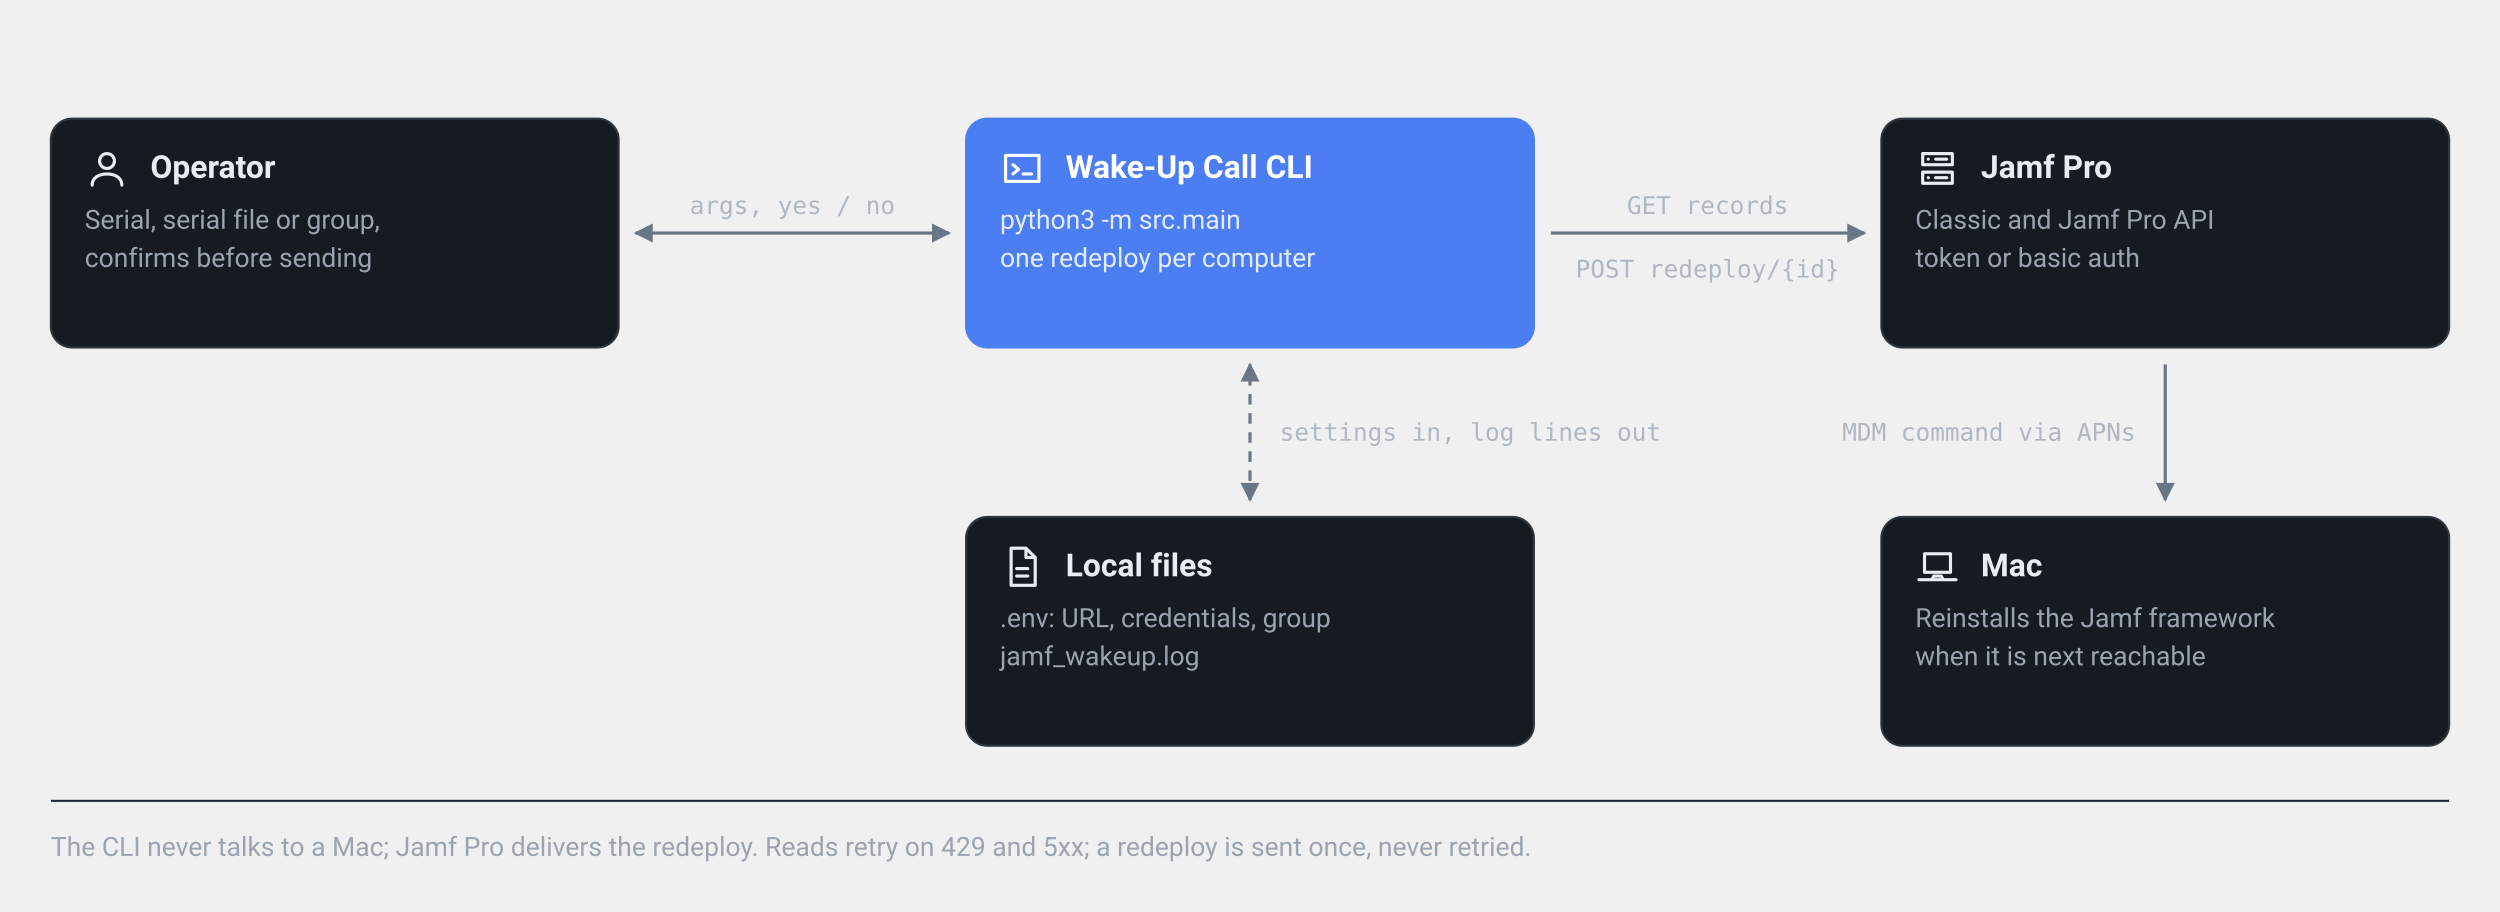
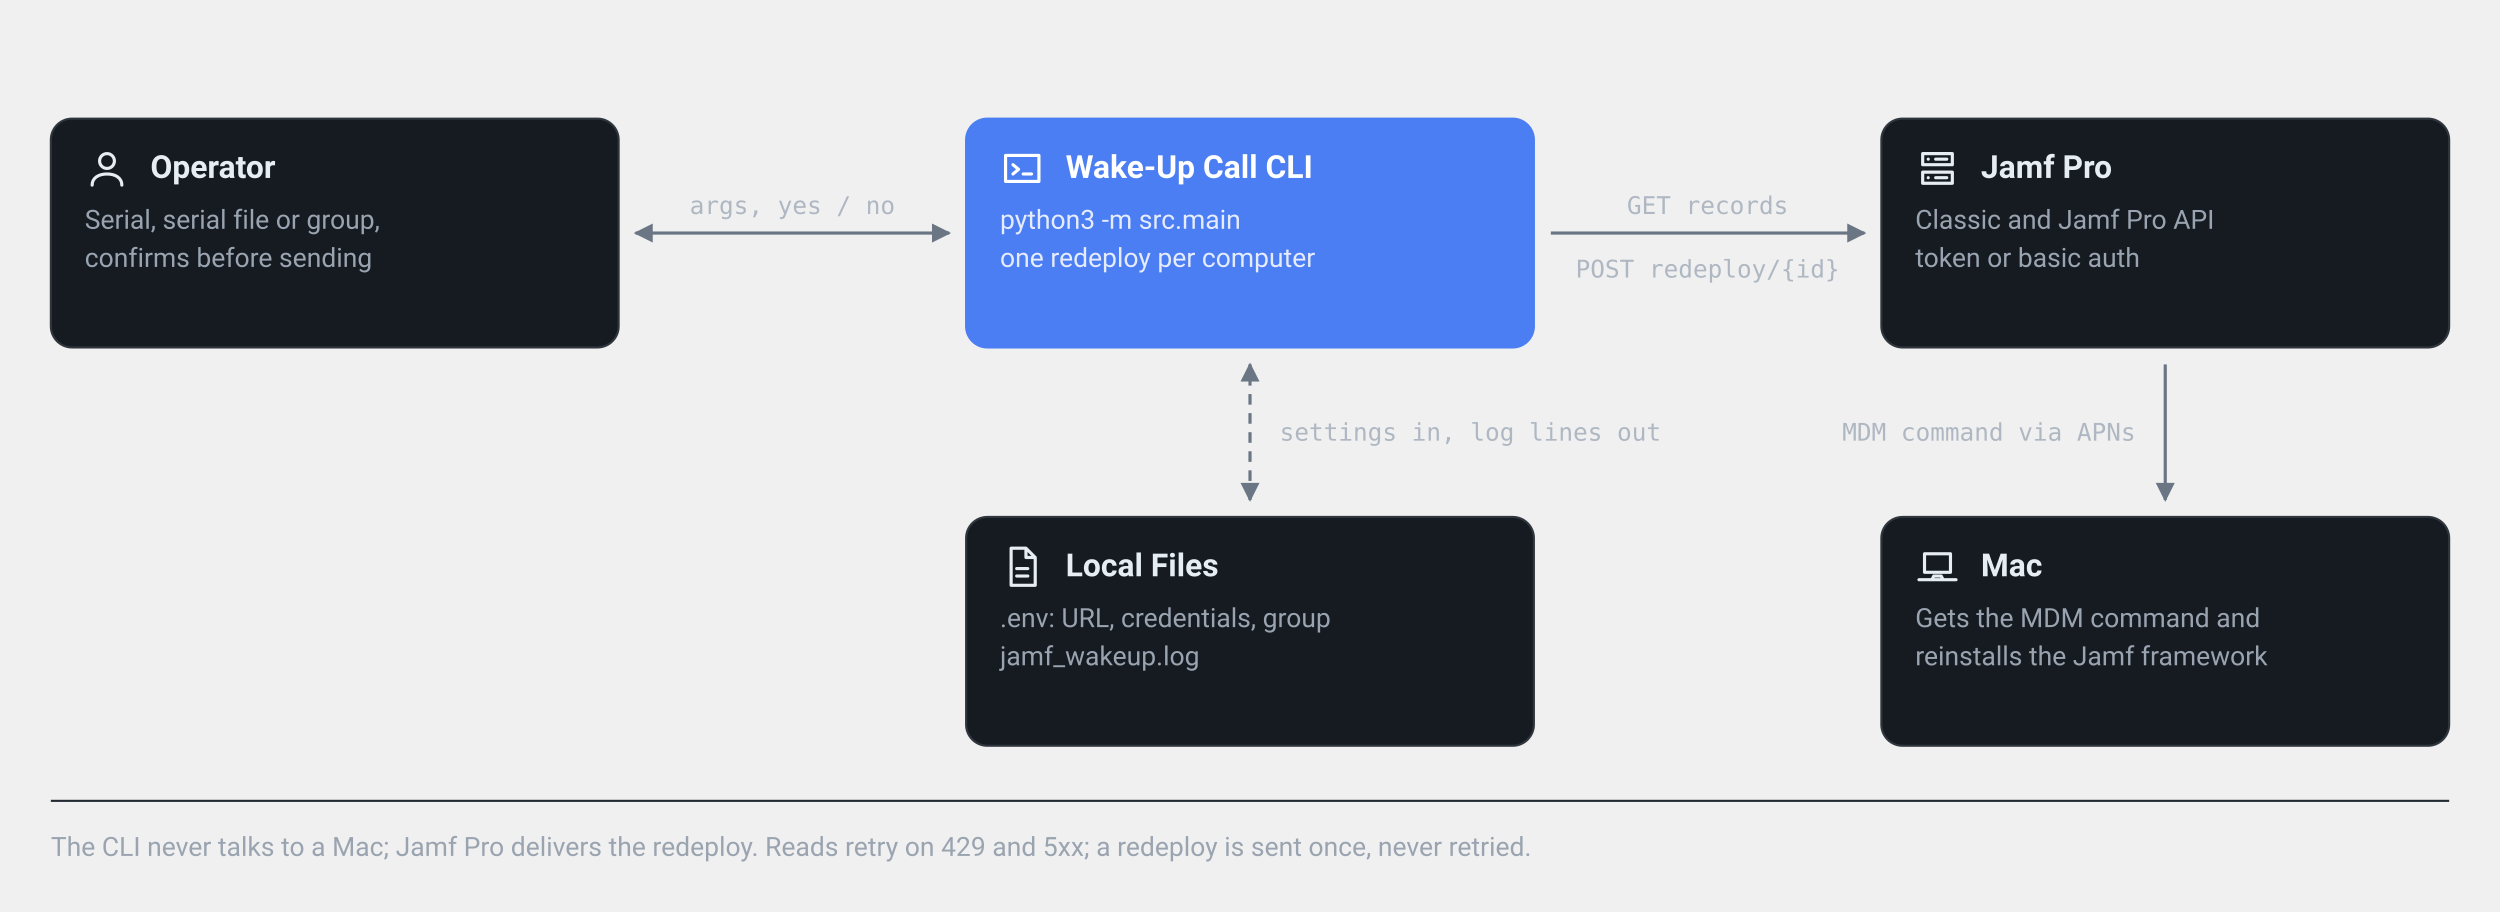
<svg xmlns="http://www.w3.org/2000/svg" viewBox="0 0 1180 430" width="1180" height="430" role="img" aria-label="The operator runs the wake-up CLI with a serial, a serial file or a dynamic group. The CLI reads its settings from .env, reads computer records from Jamf Pro and posts one management-framework redeploy per computer. Jamf Pro sends the MDM command to the Mac over APNs. The CLI never talks to a Mac.">
  <defs>
    <marker id="a" viewBox="0 0 10 10" refX="9" refY="5" markerWidth="6" markerHeight="6" orient="auto-start-reverse">
      <path d="M0 0 10 5 0 10z" fill="#6b7684" />
    </marker>
    <marker id="b" viewBox="0 0 10 10" refX="1" refY="5" markerWidth="6" markerHeight="6" orient="auto">
      <path d="M10 0 0 5 10 10z" fill="#6b7684" />
    </marker>
  </defs>
  <rect x="24" y="56" width="268" height="108" rx="10" fill="#161b22" stroke="#30363d" stroke-width="1" />
  <g transform="translate(40.0,69.0) scale(0.875)" fill="none" stroke="#e6edf3" stroke-width="1.7" stroke-linecap="round" stroke-linejoin="round">
    <path d="M12 12a4 4 0 1 0 0-8 4 4 0 0 0 0 8z M4 21c0-4 3.6-6 8-6s8 2 8 6" />
  </g>
  <text x="71.0" y="84.0" font-family="system-ui,-apple-system,'Segoe UI',Roboto,Helvetica,Arial,sans-serif" font-size="15" fill="#e6edf3" text-anchor="start" font-weight="600">Operator</text>
  <text x="40.0" y="108.0" font-family="system-ui,-apple-system,'Segoe UI',Roboto,Helvetica,Arial,sans-serif" font-size="12.5" fill="#9aa4b0" text-anchor="start">Serial, serial file or group,</text>
  <text x="40.0" y="126.0" font-family="system-ui,-apple-system,'Segoe UI',Roboto,Helvetica,Arial,sans-serif" font-size="12.5" fill="#9aa4b0" text-anchor="start">confirms before sending</text>
  <rect x="456" y="56" width="268" height="108" rx="10" fill="#4c7ef3" stroke="#4c7ef3" stroke-width="1" />
  <g transform="translate(472.0,69.0) scale(0.875)" fill="none" stroke="#ffffff" stroke-width="1.7" stroke-linecap="round" stroke-linejoin="round">
    <path d="M3 5h18v14H3z M7 10l3 2.5L7 15 M12.5 15h4.5" />
  </g>
  <text x="503.0" y="84.0" font-family="system-ui,-apple-system,'Segoe UI',Roboto,Helvetica,Arial,sans-serif" font-size="15" fill="#ffffff" text-anchor="start" font-weight="600">Wake-Up Call CLI</text>
  <text x="472.0" y="108.0" font-family="system-ui,-apple-system,'Segoe UI',Roboto,Helvetica,Arial,sans-serif" font-size="12.5" fill="#ffffff" text-anchor="start" opacity="0.85">python3 -m src.main</text>
  <text x="472.0" y="126.0" font-family="system-ui,-apple-system,'Segoe UI',Roboto,Helvetica,Arial,sans-serif" font-size="12.5" fill="#ffffff" text-anchor="start" opacity="0.85">one redeploy per computer</text>
  <rect x="888" y="56" width="268" height="108" rx="10" fill="#161b22" stroke="#30363d" stroke-width="1" />
  <g transform="translate(904.0,69.0) scale(0.875)" fill="none" stroke="#e6edf3" stroke-width="1.7" stroke-linecap="round" stroke-linejoin="round">
    <path d="M4 4h16v6H4z M4 14h16v6H4z M7 7h.01 M7 17h.01 M11 7h6 M11 17h6" />
  </g>
  <text x="935.0" y="84.0" font-family="system-ui,-apple-system,'Segoe UI',Roboto,Helvetica,Arial,sans-serif" font-size="15" fill="#e6edf3" text-anchor="start" font-weight="600">Jamf Pro</text>
  <text x="904.0" y="108.0" font-family="system-ui,-apple-system,'Segoe UI',Roboto,Helvetica,Arial,sans-serif" font-size="12.5" fill="#9aa4b0" text-anchor="start">Classic and Jamf Pro API</text>
  <text x="904.0" y="126.0" font-family="system-ui,-apple-system,'Segoe UI',Roboto,Helvetica,Arial,sans-serif" font-size="12.5" fill="#9aa4b0" text-anchor="start">token or basic auth</text>
  <rect x="456" y="244" width="268" height="108" rx="10" fill="#161b22" stroke="#30363d" stroke-width="1" />
  <g transform="translate(472.0,257.0) scale(0.875)" fill="none" stroke="#e6edf3" stroke-width="1.7" stroke-linecap="round" stroke-linejoin="round">
    <path d="M6 2h8l5 5v15H6z M14 2v5h5 M9 13h6 M9 17h6" />
  </g>
-   <text x="503.0" y="272.0" font-family="system-ui,-apple-system,'Segoe UI',Roboto,Helvetica,Arial,sans-serif" font-size="15" fill="#e6edf3" text-anchor="start" font-weight="600">Local files</text>
+   <text x="503.0" y="272.0" font-family="system-ui,-apple-system,'Segoe UI',Roboto,Helvetica,Arial,sans-serif" font-size="15" fill="#e6edf3" text-anchor="start" font-weight="600">Local Files</text>
  <text x="472.0" y="296.0" font-family="system-ui,-apple-system,'Segoe UI',Roboto,Helvetica,Arial,sans-serif" font-size="12.5" fill="#9aa4b0" text-anchor="start">.env: URL, credentials, group</text>
  <text x="472.0" y="314.0" font-family="system-ui,-apple-system,'Segoe UI',Roboto,Helvetica,Arial,sans-serif" font-size="12.5" fill="#9aa4b0" text-anchor="start">jamf_wakeup.log</text>
  <rect x="888" y="244" width="268" height="108" rx="10" fill="#161b22" stroke="#30363d" stroke-width="1" />
  <g transform="translate(904.0,257.0) scale(0.875)" fill="none" stroke="#e6edf3" stroke-width="1.7" stroke-linecap="round" stroke-linejoin="round">
    <path d="M5 5h14v10H5z M2 19h20 M9 19l1-2h4l1 2" />
  </g>
  <text x="935.0" y="272.0" font-family="system-ui,-apple-system,'Segoe UI',Roboto,Helvetica,Arial,sans-serif" font-size="15" fill="#e6edf3" text-anchor="start" font-weight="600">Mac</text>
-   <text x="904.0" y="296.0" font-family="system-ui,-apple-system,'Segoe UI',Roboto,Helvetica,Arial,sans-serif" font-size="12.5" fill="#9aa4b0" text-anchor="start">Reinstalls the Jamf framework</text>
-   <text x="904.0" y="314.0" font-family="system-ui,-apple-system,'Segoe UI',Roboto,Helvetica,Arial,sans-serif" font-size="12.5" fill="#9aa4b0" text-anchor="start">when it is next reachable</text>
+   <text x="904.0" y="296.0" font-family="system-ui,-apple-system,'Segoe UI',Roboto,Helvetica,Arial,sans-serif" font-size="12.5" fill="#9aa4b0" text-anchor="start">Gets the MDM command and</text>
+   <text x="904.0" y="314.0" font-family="system-ui,-apple-system,'Segoe UI',Roboto,Helvetica,Arial,sans-serif" font-size="12.5" fill="#9aa4b0" text-anchor="start">reinstalls the Jamf framework</text>
  <polyline points="300,110.0 448,110.0" fill="none" stroke="#6b7684" stroke-width="1.5" marker-end="url(#a)" marker-start="url(#b)" />
  <text x="374.0" y="101.0" font-family="ui-monospace,SFMono-Regular,'SF Mono',Menlo,Consolas,monospace" font-size="11.5" fill="#aeb7c2" text-anchor="middle">args, yes / no</text>
  <polyline points="732,110.0 880,110.0" fill="none" stroke="#6b7684" stroke-width="1.5" marker-end="url(#a)" />
  <text x="806.0" y="101.0" font-family="ui-monospace,SFMono-Regular,'SF Mono',Menlo,Consolas,monospace" font-size="11.5" fill="#aeb7c2" text-anchor="middle">GET records</text>
  <text x="806.0" y="131.0" font-family="ui-monospace,SFMono-Regular,'SF Mono',Menlo,Consolas,monospace" font-size="11.5" fill="#aeb7c2" text-anchor="middle">POST redeploy/{id}</text>
  <polyline points="590.0,236 590.0,172" fill="none" stroke="#6b7684" stroke-width="1.5" stroke-dasharray="5 4" marker-end="url(#a)" marker-start="url(#b)" />
  <text x="604.0" y="208.0" font-family="ui-monospace,SFMono-Regular,'SF Mono',Menlo,Consolas,monospace" font-size="11.5" fill="#aeb7c2" text-anchor="start">settings in, log lines out</text>
  <polyline points="1022.0,172 1022.0,236" fill="none" stroke="#6b7684" stroke-width="1.5" marker-end="url(#a)" />
  <text x="1008.0" y="208.0" font-family="ui-monospace,SFMono-Regular,'SF Mono',Menlo,Consolas,monospace" font-size="11.5" fill="#aeb7c2" text-anchor="end">MDM command via APNs</text>
  <line x1="24" y1="378" x2="1156" y2="378" stroke="#232a33" stroke-width="1" />
  <text x="24.0" y="404.0" font-family="system-ui,-apple-system,'Segoe UI',Roboto,Helvetica,Arial,sans-serif" font-size="12.5" fill="#9aa4b0" text-anchor="start">The CLI never talks to a Mac; Jamf Pro delivers the redeploy. Reads retry on 429 and 5xx; a redeploy is sent once, never retried.</text>
</svg>
